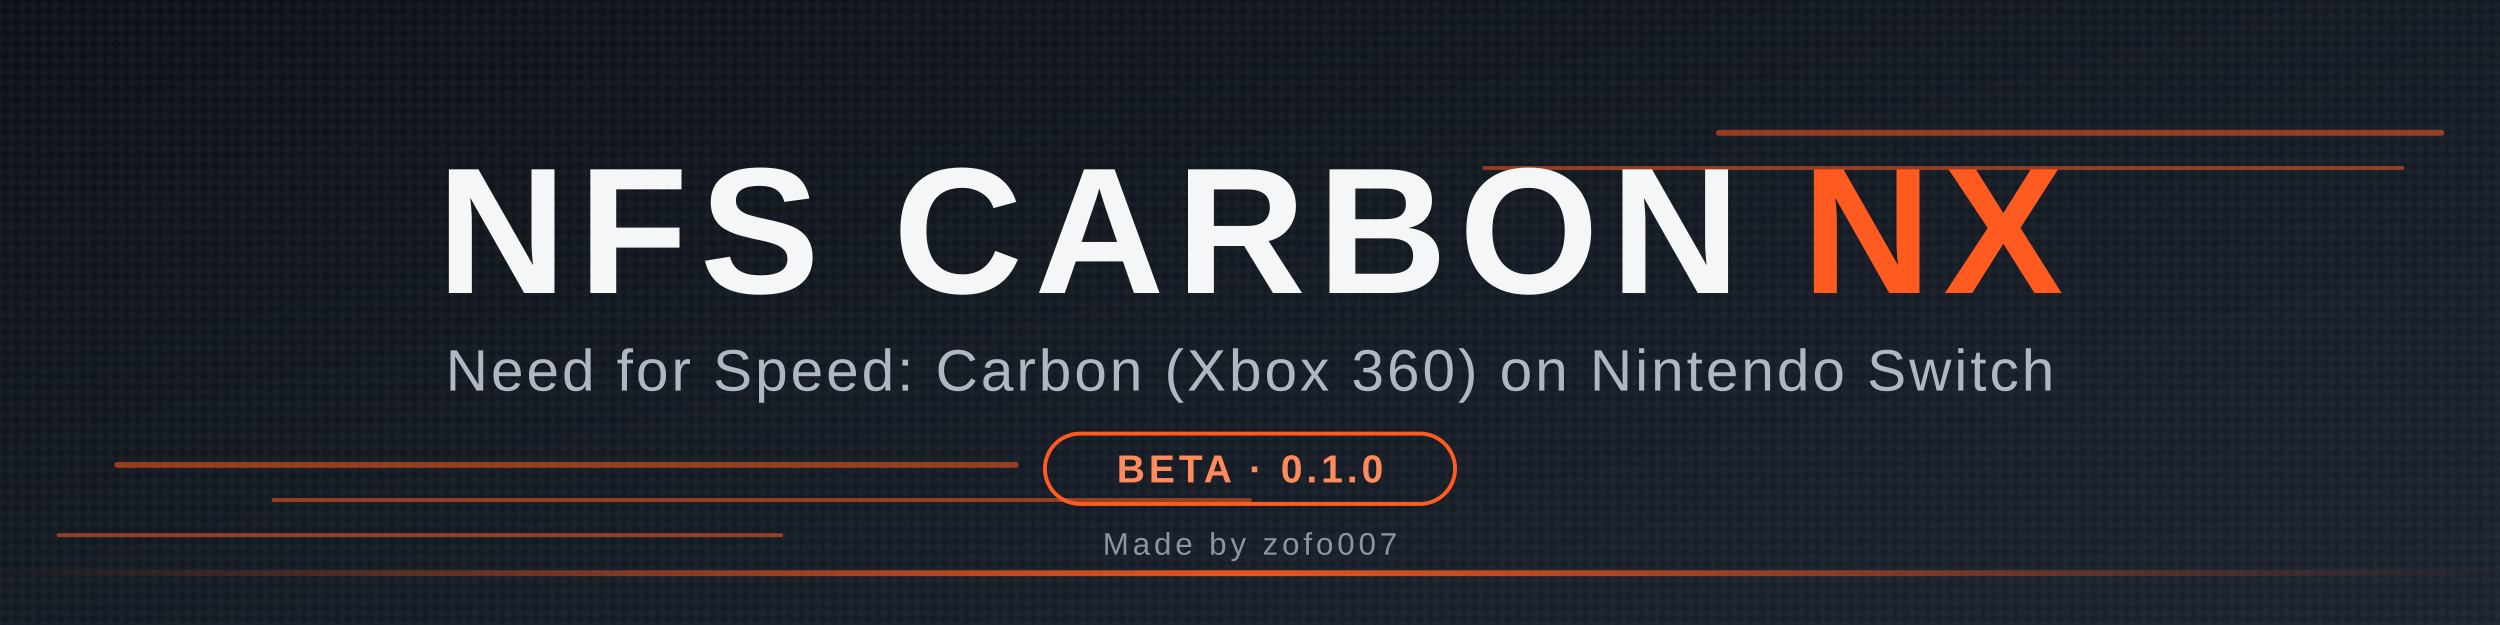
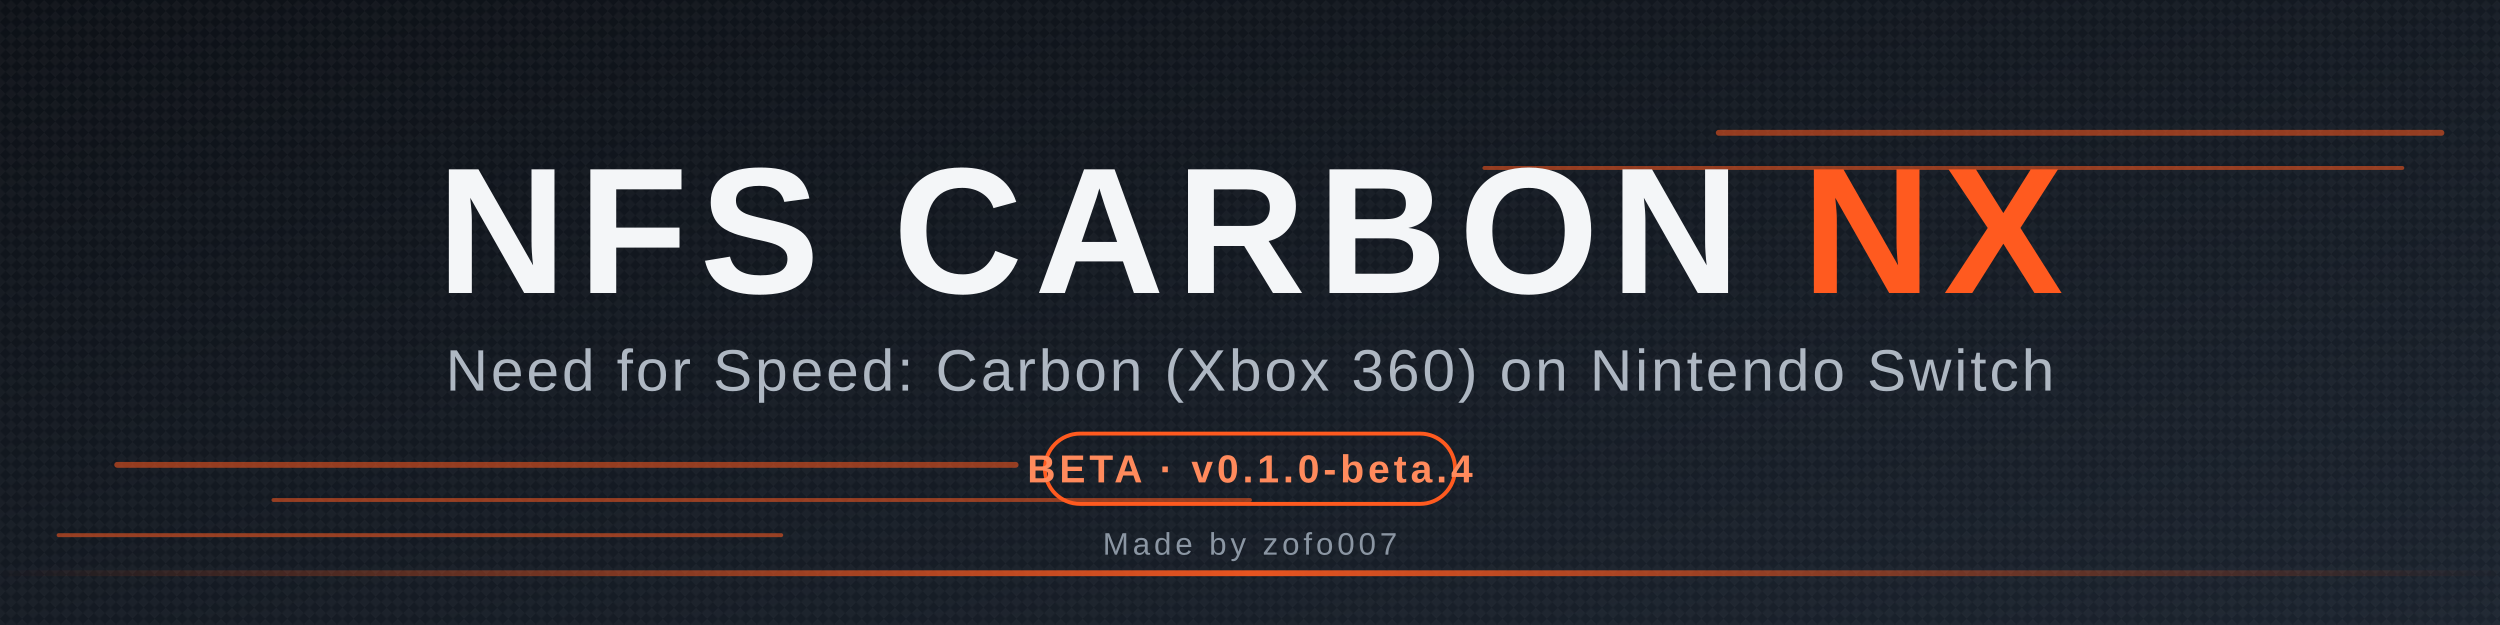
<svg xmlns="http://www.w3.org/2000/svg" width="1280" height="320" viewBox="0 0 1280 320" role="img" aria-label="NFS Carbon NX">
  <defs>
    <linearGradient id="bg" x1="0" y1="0" x2="1" y2="1">
      <stop offset="0" stop-color="#0d1117" />
      <stop offset="1" stop-color="#1b232e" />
    </linearGradient>
    <linearGradient id="glow" x1="0" y1="0" x2="1" y2="0">
      <stop offset="0" stop-color="#ff5a1f" stop-opacity="0" />
      <stop offset="0.5" stop-color="#ff5a1f" stop-opacity="0.9" />
      <stop offset="1" stop-color="#ff5a1f" stop-opacity="0" />
    </linearGradient>
    <pattern id="weave" width="8" height="8" patternUnits="userSpaceOnUse" patternTransform="rotate(45)">
      <rect width="8" height="8" fill="none" />
      <rect width="4" height="4" fill="#ffffff" fill-opacity="0.035" />
      <rect x="4" y="4" width="4" height="4" fill="#ffffff" fill-opacity="0.035" />
    </pattern>
  </defs>
  <rect width="1280" height="320" fill="url(#bg)" />
  <rect width="1280" height="320" fill="url(#weave)" />
  <g stroke="#ff5a1f" stroke-linecap="round" opacity="0.55">
    <line x1="60" y1="238" x2="520" y2="238" stroke-width="3" />
    <line x1="140" y1="256" x2="640" y2="256" stroke-width="2" />
    <line x1="30" y1="274" x2="400" y2="274" stroke-width="2" />
    <line x1="760" y1="86" x2="1230" y2="86" stroke-width="2" />
    <line x1="880" y1="68" x2="1250" y2="68" stroke-width="3" />
  </g>
  <rect x="0" y="292" width="1280" height="3" fill="url(#glow)" />
  <text x="640" y="150" text-anchor="middle" font-family="'Segoe UI', 'Helvetica Neue', Arial, sans-serif" font-size="92" font-weight="800" letter-spacing="6" fill="#f4f6f8">NFS CARBON <tspan fill="#ff5a1f">NX</tspan>
  </text>
  <text x="640" y="200" text-anchor="middle" font-family="'Segoe UI', 'Helvetica Neue', Arial, sans-serif" font-size="30" font-weight="500" letter-spacing="1.5" fill="#aeb7c2">Need for Speed: Carbon (Xbox 360) on Nintendo Switch</text>
  <g font-family="'Segoe UI', 'Helvetica Neue', Arial, sans-serif" font-size="20" font-weight="600" letter-spacing="2">
    <rect x="535" y="222" width="210" height="36" rx="18" fill="none" stroke="#ff5a1f" stroke-width="2" />
-     <text x="640" y="247" text-anchor="middle" fill="#ff8a5c">BETA  ·  0.1.0</text>
+     <text x="640" y="247" text-anchor="middle" fill="#ff8a5c">BETA  ·  v0.1.0-beta.4</text>
  </g>
  <text x="640" y="284" text-anchor="middle" font-family="'Segoe UI', 'Helvetica Neue', Arial, sans-serif" font-size="16" letter-spacing="2" fill="#8b96a3">Made by zofo007</text>
</svg>
